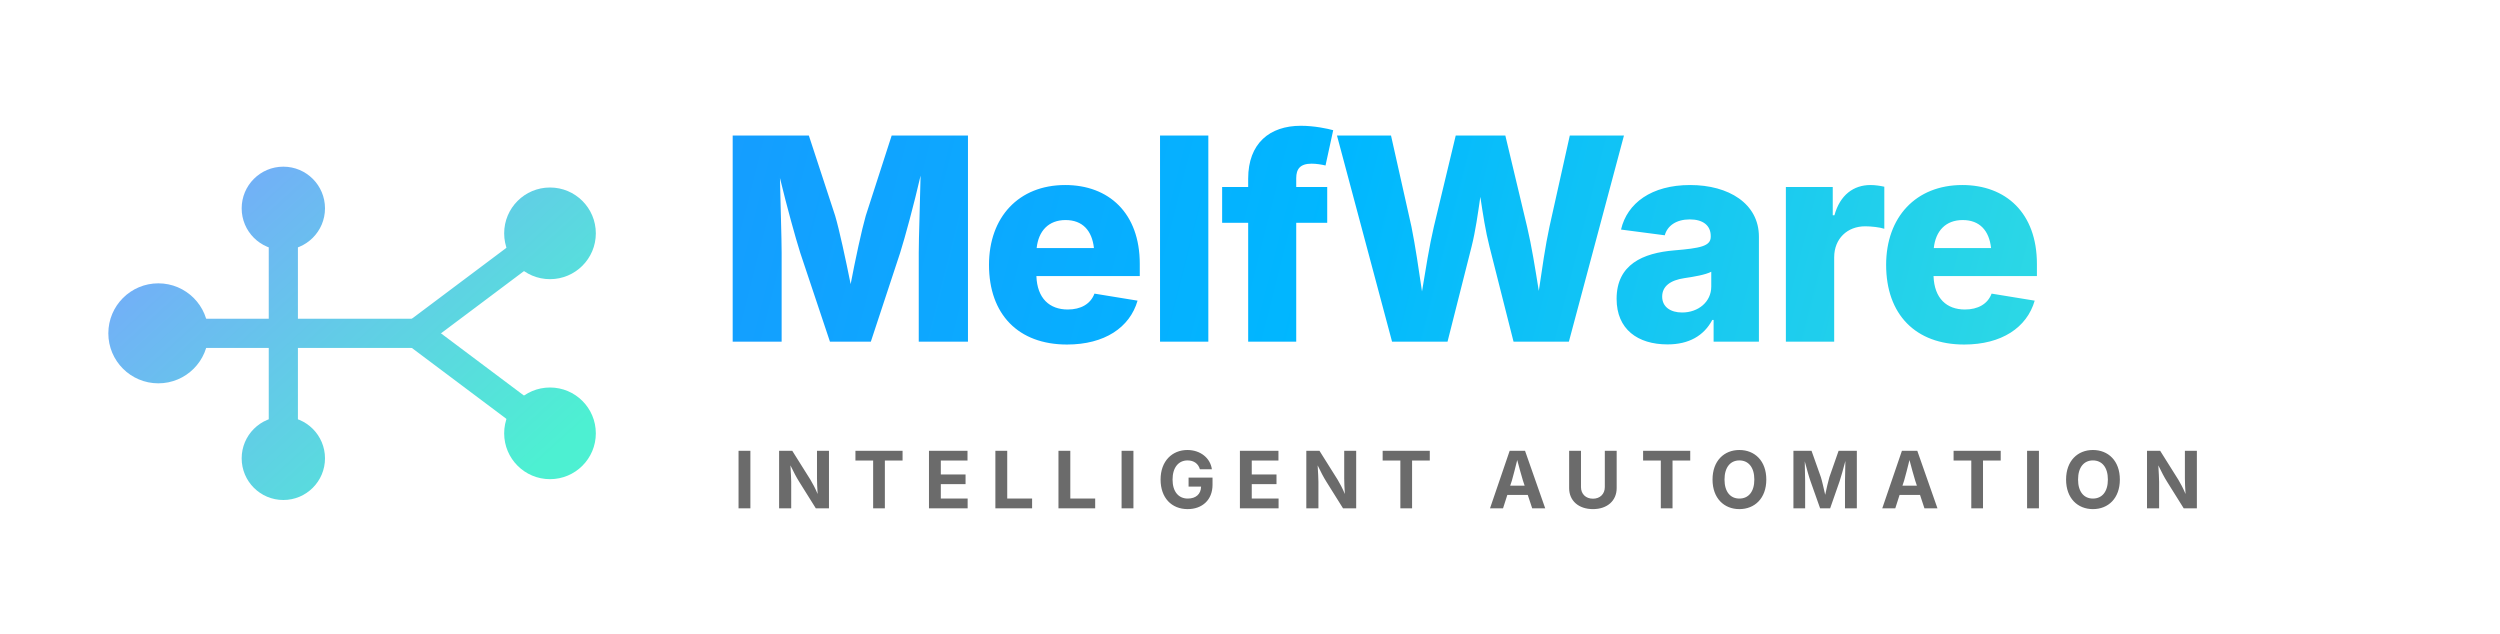
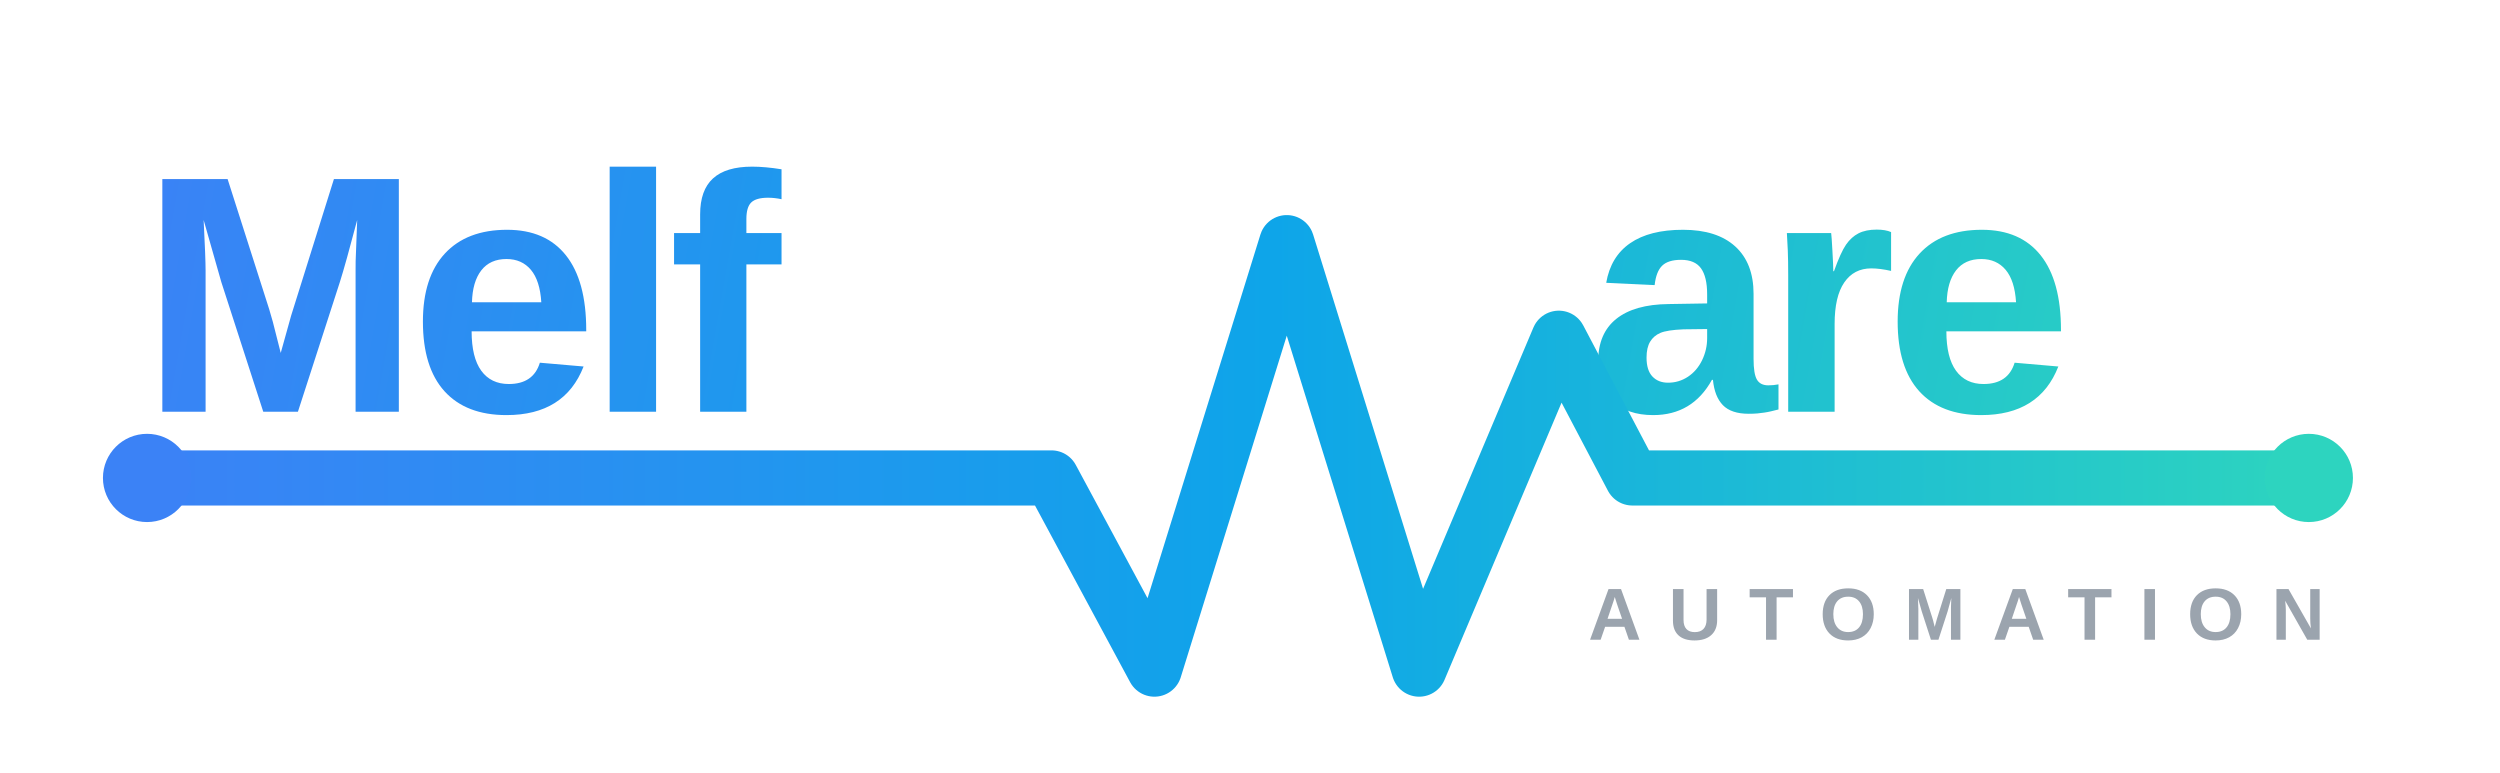
- <svg xmlns="http://www.w3.org/2000/svg" viewBox="0 0 300 76" role="img" aria-labelledby="logoTitle logoDesc">
+ <svg xmlns="http://www.w3.org/2000/svg" viewBox="0 0 680 210" role="img" aria-labelledby="logoTitle logoDesc">
  <defs>
-     <linearGradient id="mw-word" x1="0" y1="0" x2="300" y2="76" gradientUnits="userSpaceOnUse">
-       <stop offset="0" stop-color="#2f7dff" />
-       <stop offset="0.52" stop-color="#00b7ff" />
-       <stop offset="1" stop-color="#4df0d2" />
+     <linearGradient id="mw-word" x1="40" y1="30" x2="610" y2="130" gradientUnits="userSpaceOnUse">
+       <stop offset="0" stop-color="#3b82f6" />
+       <stop offset="0.48" stop-color="#0ea5e9" />
+       <stop offset="1" stop-color="#2dd4bf" />
    </linearGradient>
-     <linearGradient id="mw-node" x1="20" y1="16" x2="60" y2="60" gradientUnits="userSpaceOnUse">
-       <stop offset="0" stop-color="#7aa2ff" />
-       <stop offset="1" stop-color="#4df0d2" />
+     <linearGradient id="mw-line" x1="40" y1="130" x2="628" y2="130" gradientUnits="userSpaceOnUse">
+       <stop offset="0" stop-color="#3b82f6" />
+       <stop offset="0.52" stop-color="#0ea5e9" />
+       <stop offset="1" stop-color="#2dd4bf" />
    </linearGradient>
  </defs>
-   <g fill="none" stroke="url(#mw-node)" stroke-linecap="round" stroke-linejoin="round">
-     <path d="M19 40H50" stroke-width="3.5" />
-     <path d="M34 25V55" stroke-width="3.5" />
-     <path d="M50 40L66 28" stroke-width="3.5" />
-     <path d="M50 40L66 52" stroke-width="3.5" />
-   </g>
-   <g fill="url(#mw-node)">
-     <circle cx="19" cy="40" r="6" />
-     <circle cx="34" cy="25" r="5" />
-     <circle cx="34" cy="55" r="5" />
-     <circle cx="66" cy="28" r="5.5" />
-     <circle cx="66" cy="52" r="5.5" />
-   </g>
-   <text x="86" y="41" font-family="Inter, Segoe UI, system-ui, -apple-system, BlinkMacSystemFont, Arial, sans-serif" font-size="34" font-weight="760" letter-spacing="-0.6" fill="url(#mw-word)">MelfWare</text>
-   <text x="88" y="61" font-family="Inter, Segoe UI, system-ui, -apple-system, BlinkMacSystemFont, Arial, sans-serif" font-size="9.5" font-weight="650" letter-spacing="2.2" fill="currentColor" opacity="0.58">INTELLIGENT AUTOMATION</text>
+   <text x="38" y="112" font-family="Arial, Helvetica, Liberation Sans, sans-serif" font-size="92" font-weight="800" letter-spacing="-3.2" fill="url(#mw-word)">Melf</text>
+   <text x="432" y="112" font-family="Arial, Helvetica, Liberation Sans, sans-serif" font-size="92" font-weight="800" letter-spacing="-3.2" fill="url(#mw-word)">are</text>
+   <path d="M40 130            H270            L286 130            L314 182            L350 66            L386 182            L424 92            L444 130            H628" fill="none" stroke="url(#mw-line)" stroke-width="15" stroke-linecap="round" stroke-linejoin="round" />
+   <circle cx="40" cy="130" r="12" fill="#3b82f6" />
+   <circle cx="628" cy="130" r="12" fill="#2dd4bf" />
+   <text x="432" y="174" font-family="Arial, Helvetica, Liberation Sans, sans-serif" font-size="20" font-weight="700" letter-spacing="7.4" fill="#8b95a1" opacity="0.86">AUTOMATION</text>
</svg>
